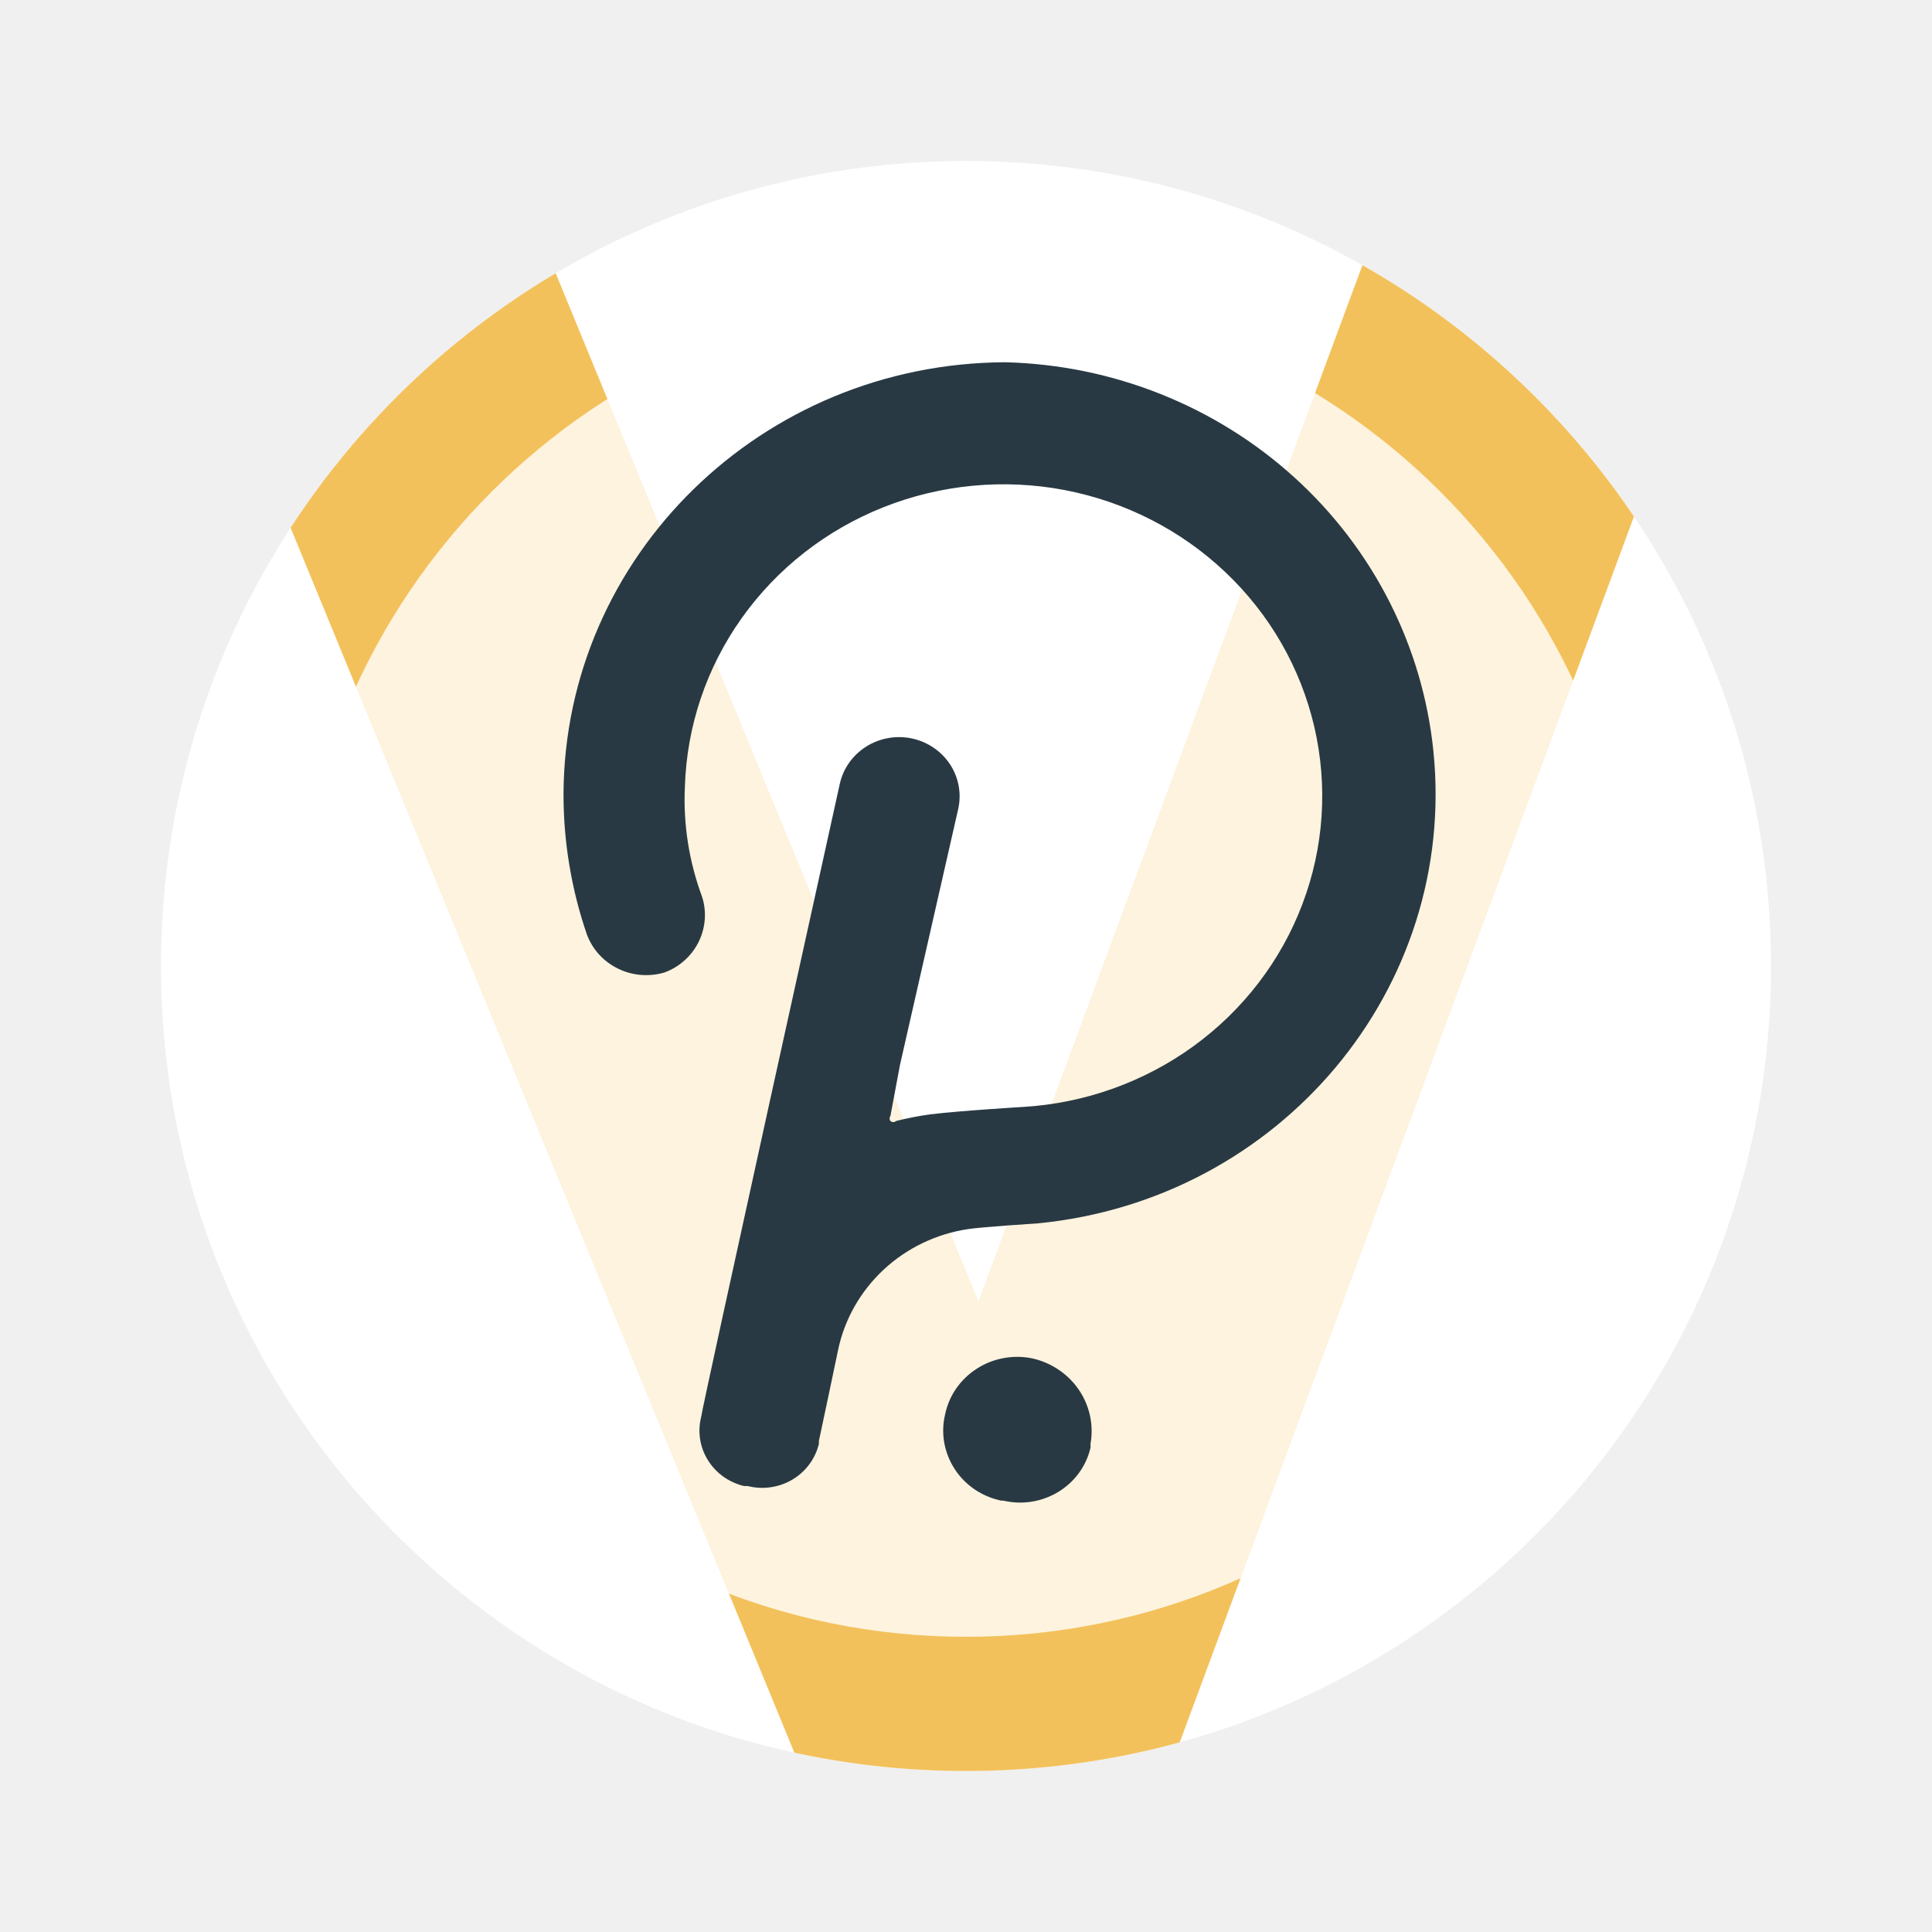
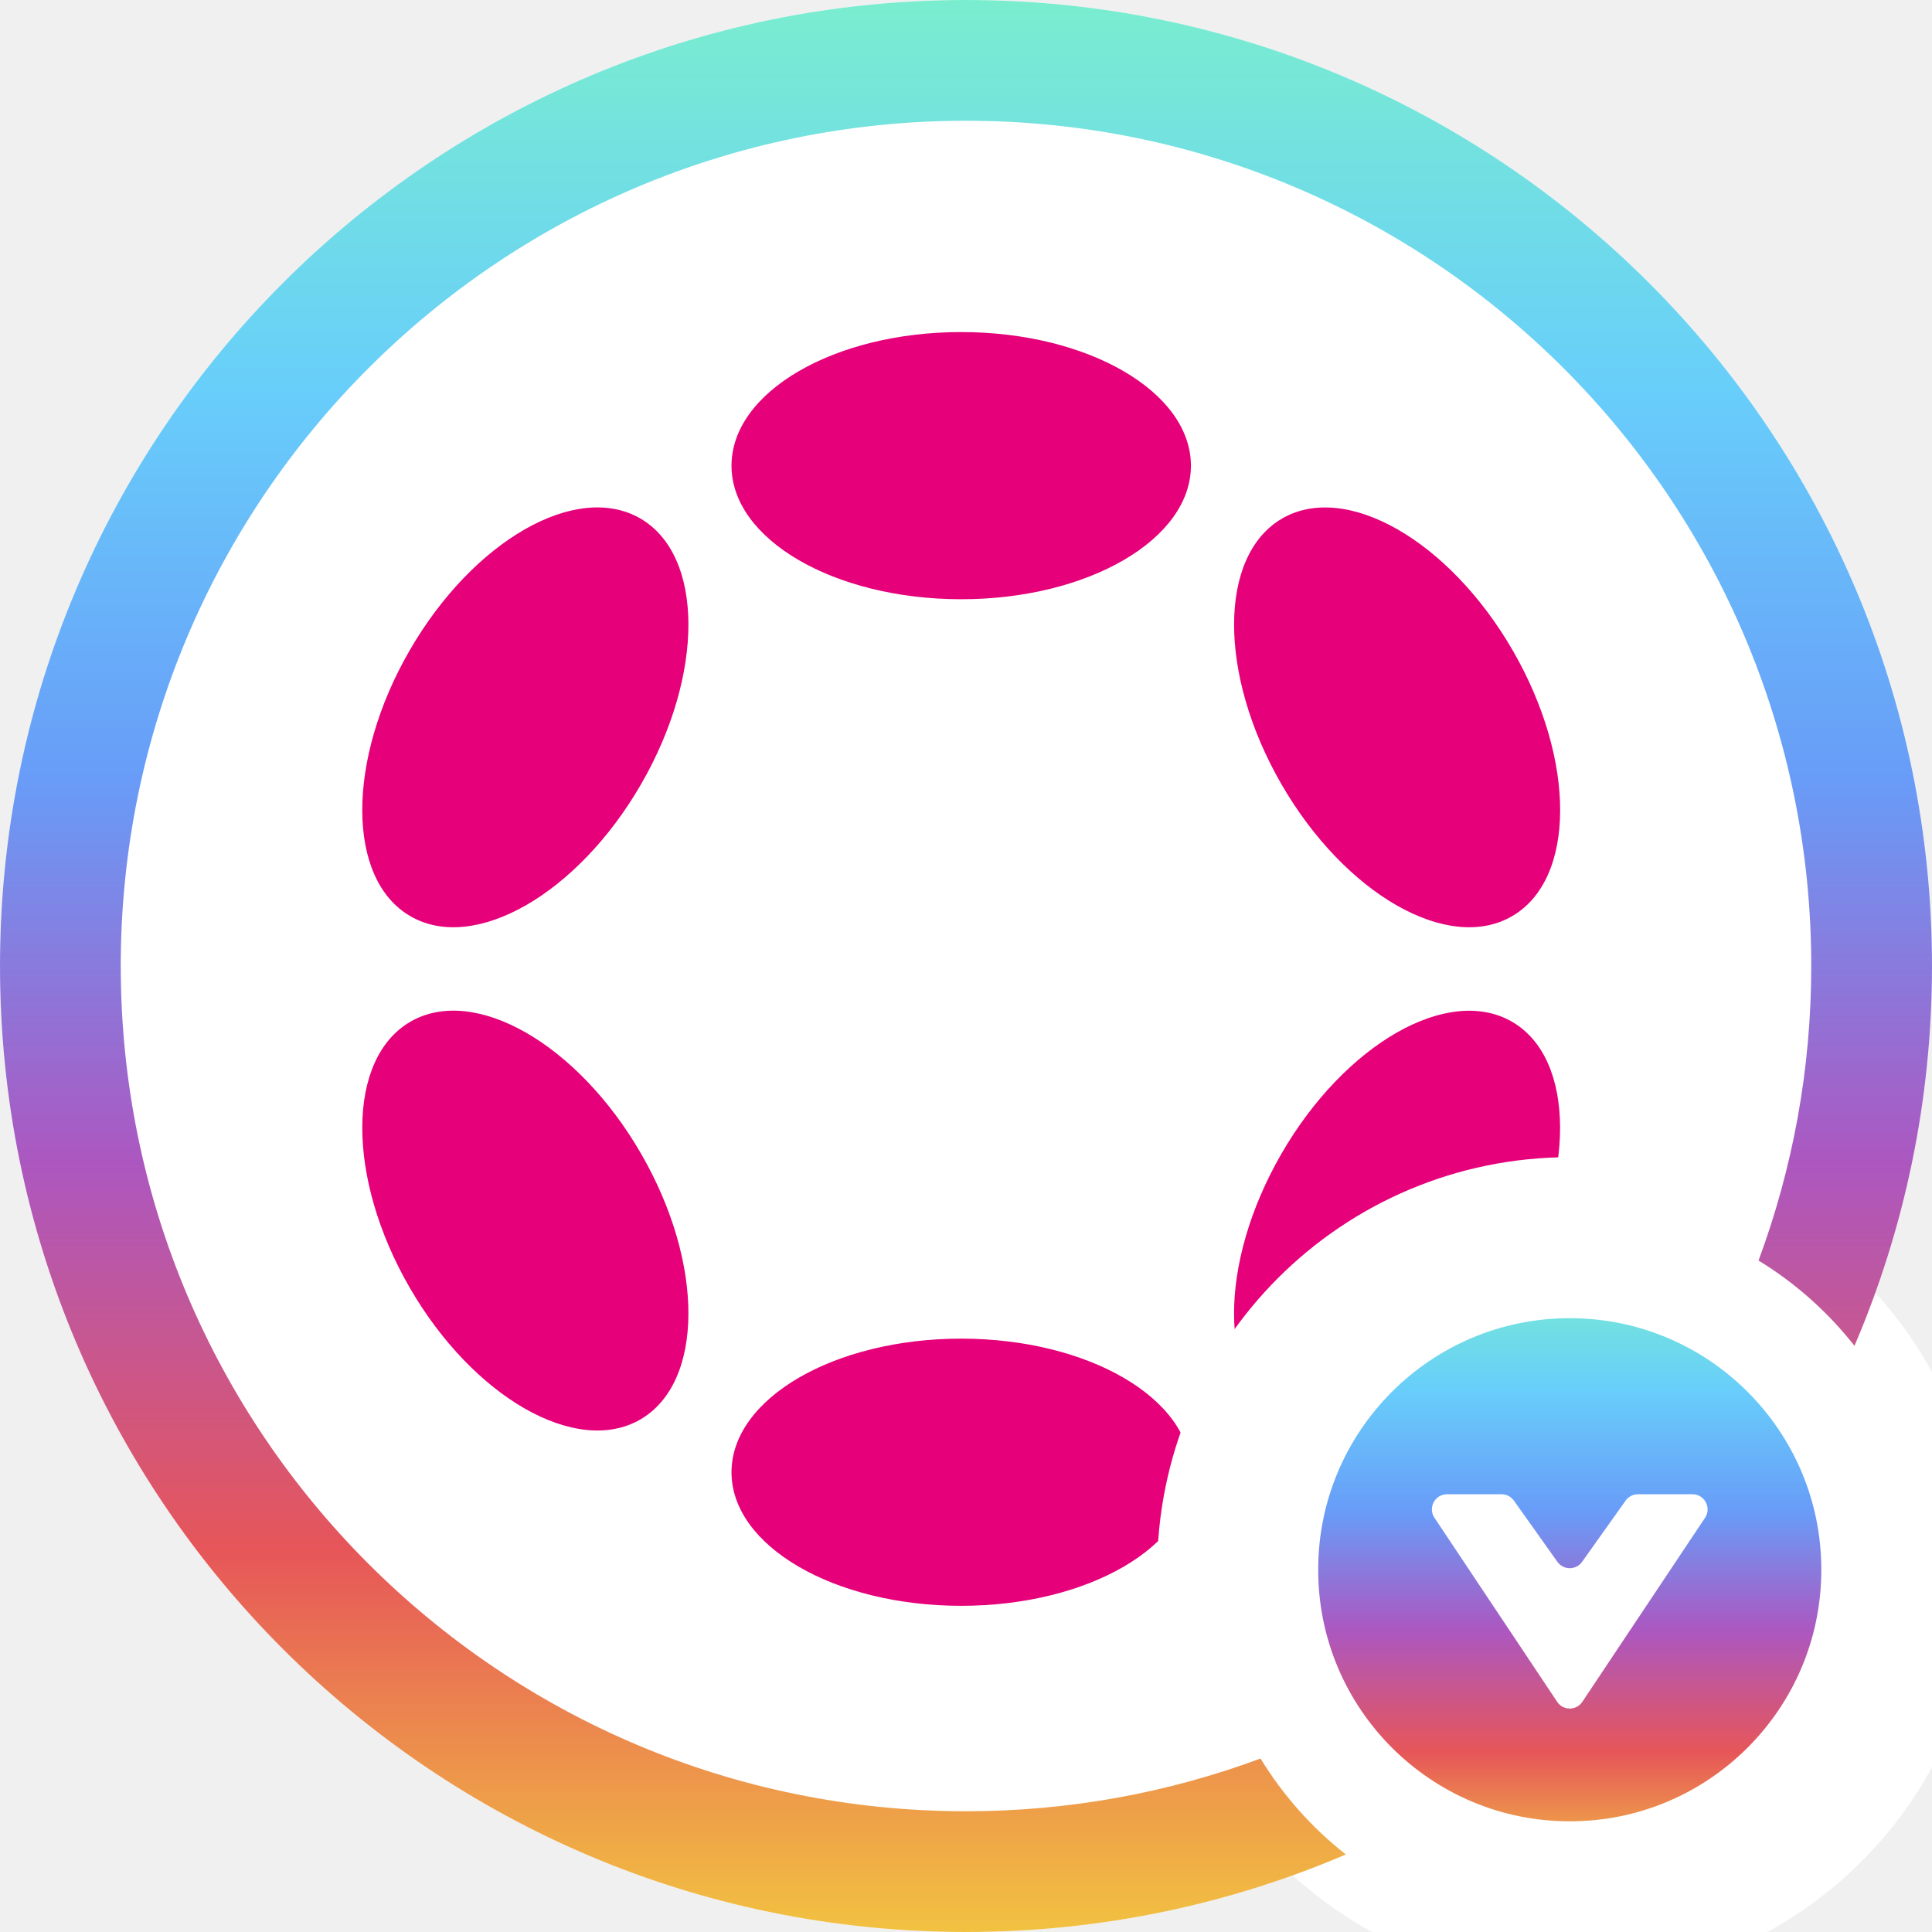
<svg xmlns="http://www.w3.org/2000/svg" width="24" height="24" viewBox="0 0 24 24" fill="none">
-   <g clip-path="url(#clip0_6990_11263)">
-     <circle cx="12" cy="12" r="10" fill="white" />
-     <path d="M2.833 -0.917L12.258 22L20.75 -0.917" stroke="#F3C15B" stroke-width="4.248" />
-     <circle cx="12" cy="12" r="8.333" fill="white" fill-opacity="0.8" />
-     <path d="M12.489 4.5C9.463 4.512 7.012 6.908 7 9.867C7 10.459 7.098 11.048 7.291 11.61C7.36 11.794 7.498 11.946 7.678 12.033C7.857 12.121 8.064 12.137 8.256 12.08C8.442 12.011 8.593 11.874 8.679 11.7C8.765 11.525 8.781 11.325 8.721 11.139C8.559 10.702 8.486 10.237 8.508 9.772C8.531 9.021 8.776 8.293 9.215 7.677C9.653 7.061 10.265 6.582 10.977 6.3C11.688 6.018 12.469 5.944 13.222 6.087C13.976 6.231 14.671 6.585 15.222 7.108C15.774 7.63 16.157 8.298 16.327 9.03C16.497 9.763 16.446 10.527 16.179 11.231C15.913 11.935 15.443 12.548 14.826 12.996C14.209 13.443 13.473 13.706 12.706 13.751C12.706 13.751 11.936 13.797 11.553 13.843C11.411 13.863 11.271 13.89 11.133 13.925C11.123 13.934 11.11 13.939 11.097 13.939C11.083 13.939 11.07 13.934 11.061 13.925C11.054 13.916 11.051 13.905 11.051 13.895C11.051 13.884 11.054 13.873 11.061 13.864L11.18 13.228L11.904 10.046C11.946 9.855 11.908 9.656 11.8 9.492C11.691 9.329 11.521 9.214 11.326 9.173C11.131 9.132 10.927 9.169 10.759 9.275C10.592 9.381 10.474 9.547 10.432 9.738C10.432 9.738 8.711 17.527 8.711 17.598C8.664 17.78 8.692 17.972 8.791 18.134C8.889 18.295 9.048 18.411 9.234 18.458C9.238 18.459 9.243 18.46 9.247 18.46H9.287C9.473 18.507 9.67 18.48 9.835 18.385C10 18.29 10.12 18.134 10.168 17.953C10.17 17.946 10.172 17.94 10.173 17.933C10.172 17.922 10.172 17.91 10.173 17.898C10.194 17.807 10.411 16.77 10.411 16.77C10.491 16.388 10.689 16.04 10.978 15.771C11.267 15.502 11.633 15.327 12.027 15.268C12.194 15.242 12.892 15.197 12.892 15.197C15.907 14.904 18.107 12.276 17.806 9.329C17.673 8.029 17.06 6.821 16.081 5.932C15.102 5.043 13.825 4.534 12.489 4.5Z" fill="#293943" />
-     <path d="M12.822 16.874C12.705 16.85 12.584 16.849 12.466 16.871C12.348 16.893 12.235 16.937 12.135 17.002C12.034 17.066 11.948 17.149 11.88 17.246C11.812 17.343 11.765 17.453 11.741 17.567C11.741 17.572 11.739 17.577 11.738 17.581C11.712 17.695 11.71 17.814 11.731 17.929C11.753 18.044 11.797 18.154 11.862 18.253C11.926 18.351 12.01 18.436 12.109 18.503C12.207 18.569 12.318 18.616 12.435 18.641C12.435 18.641 12.436 18.641 12.436 18.641C12.436 18.641 12.437 18.641 12.437 18.641H12.462C12.693 18.696 12.937 18.658 13.14 18.537C13.343 18.416 13.489 18.221 13.544 17.995C13.544 17.991 13.546 17.987 13.547 17.984V17.935C13.588 17.701 13.536 17.461 13.401 17.263C13.266 17.066 13.059 16.927 12.822 16.874Z" fill="#293943" />
+   <g clip-path="url(#clip0_420_34)">
+     <path d="M24 12C24 5.373 18.627 0 12 0C5.373 0 0 5.373 0 12C0 18.627 5.373 24 12 24C18.627 24 24 18.627 24 12Z" fill="white" />
+     <path fill-rule="evenodd" clip-rule="evenodd" d="M14.794 5.785C14.794 6.701 13.516 7.444 11.94 7.444C10.364 7.444 9.087 6.701 9.087 5.785C9.087 4.868 10.364 4.125 11.94 4.125C13.516 4.125 14.794 4.868 14.794 5.785ZM14.794 18.289C14.794 19.206 13.516 19.948 11.94 19.948C10.364 19.948 9.087 19.206 9.087 18.289C9.087 17.372 10.364 16.629 11.94 16.629C13.516 16.629 14.794 17.372 14.794 18.289ZM7.964 9.741C8.752 8.377 8.747 6.899 7.953 6.44C7.158 5.981 5.876 6.716 5.088 8.081C4.3 9.445 4.305 10.924 5.099 11.382C5.893 11.841 7.176 11.106 7.964 9.741ZM18.782 12.692C19.575 13.15 19.58 14.628 18.792 15.993C18.004 17.358 16.722 18.092 15.928 17.634C15.134 17.176 15.13 15.698 15.918 14.333C16.706 12.969 17.988 12.234 18.782 12.692ZM7.953 17.634C8.747 17.175 8.752 15.697 7.964 14.332C7.176 12.967 5.894 12.233 5.1 12.691C4.305 13.15 4.3 14.628 5.088 15.993C5.876 17.358 7.159 18.092 7.953 17.634ZM18.793 8.082C19.581 9.446 19.576 10.924 18.782 11.382C17.989 11.841 16.706 11.106 15.918 9.741C15.13 8.376 15.135 6.899 15.929 6.44C16.723 5.982 18.005 6.717 18.793 8.082Z" fill="#E6007A" />
+     <path d="M19.5 23.625C21.778 23.625 23.625 21.778 23.625 19.5C23.625 17.222 21.778 15.375 19.5 15.375C17.222 15.375 15.375 17.222 15.375 19.5C15.375 21.778 17.222 23.625 19.5 23.625Z" fill="url(#paint0_linear_420_34)" stroke="white" stroke-width="2" />
+     <path d="M19.344 21.141L17.819 18.854C17.736 18.729 17.826 18.562 17.975 18.562H18.653C18.714 18.562 18.771 18.592 18.806 18.641L19.347 19.402C19.422 19.507 19.578 19.507 19.653 19.402L20.194 18.641C20.229 18.592 20.286 18.562 20.347 18.562H21.025C21.174 18.562 21.264 18.729 21.181 18.854L19.656 21.141C19.582 21.252 19.418 21.252 19.344 21.141Z" fill="white" />
+     <path fill-rule="evenodd" clip-rule="evenodd" d="M15.659 21.845C14.519 22.268 13.287 22.5 12 22.5C6.201 22.5 1.5 17.799 1.5 12C1.5 6.201 6.201 1.5 12 1.5C17.799 1.5 22.5 6.201 22.5 12C22.5 13.287 22.268 14.519 21.845 15.659C22.303 15.938 22.706 16.298 23.037 16.718C23.657 15.27 24 13.675 24 12C24 5.373 18.627 0 12 0C5.373 0 0 5.373 0 12C0 18.627 5.373 24 12 24C13.675 24 15.27 23.657 16.718 23.037C16.298 22.706 15.938 22.303 15.659 21.845Z" fill="url(#paint1_linear_420_34)" />
  </g>
  <defs>
-     <clipPath id="clip0_6990_11263">
-       <rect x="2" y="2" width="20" height="20" rx="10" fill="white" />
+     <linearGradient id="paint0_linear_420_34" x1="19.5" y1="15.75" x2="19.5" y2="23.25" gradientUnits="userSpaceOnUse">
+       <stop stop-color="#7AEDCF" />
+       <stop offset="0.201" stop-color="#68CEFA" />
+       <stop offset="0.403" stop-color="#689CF8" />
+       <stop offset="0.602" stop-color="#AC57C0" />
+       <stop offset="0.802" stop-color="#E65659" />
+       <stop offset="1" stop-color="#F2C241" />
+     </linearGradient>
+     <linearGradient id="paint1_linear_420_34" x1="12" y1="0" x2="12" y2="24" gradientUnits="userSpaceOnUse">
+       <stop stop-color="#7AEDCF" />
+       <stop offset="0.201" stop-color="#68CEFA" />
+       <stop offset="0.403" stop-color="#689CF8" />
+       <stop offset="0.602" stop-color="#AC57C0" />
+       <stop offset="0.802" stop-color="#E65659" />
+       <stop offset="1" stop-color="#F2C241" />
+     </linearGradient>
+     <clipPath id="clip0_420_34">
+       <rect width="24" height="24" fill="white" />
    </clipPath>
  </defs>
</svg>
